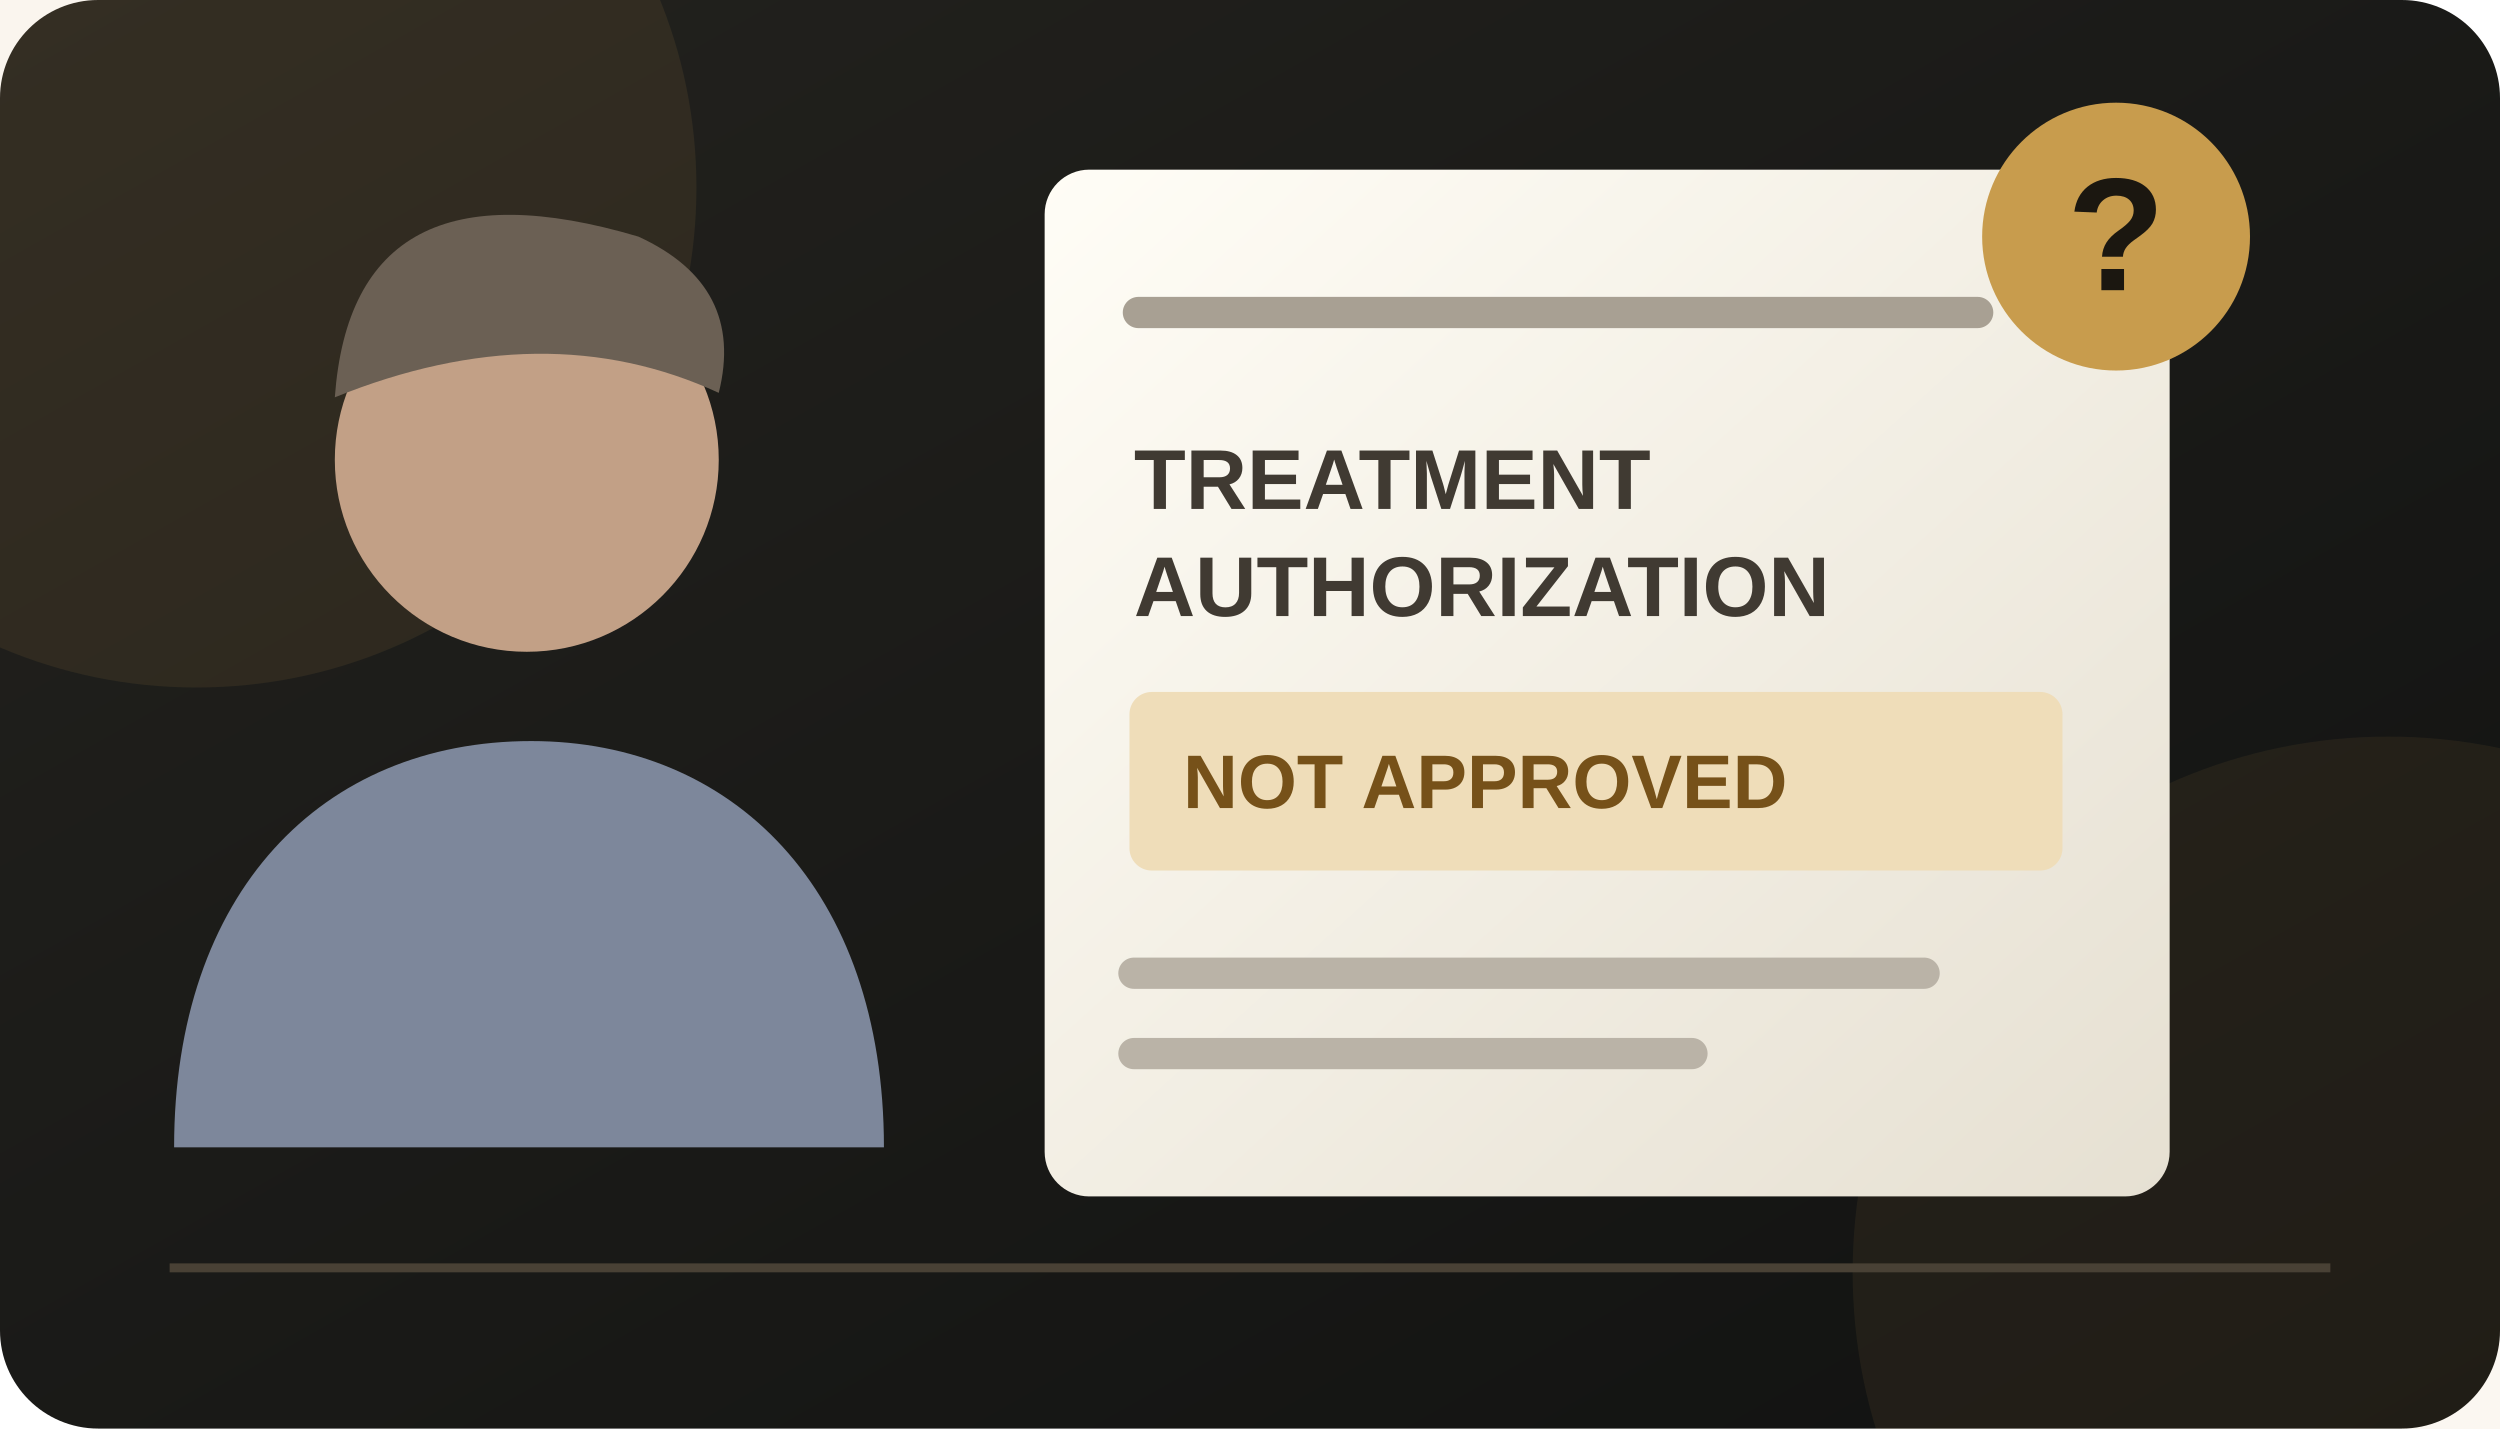
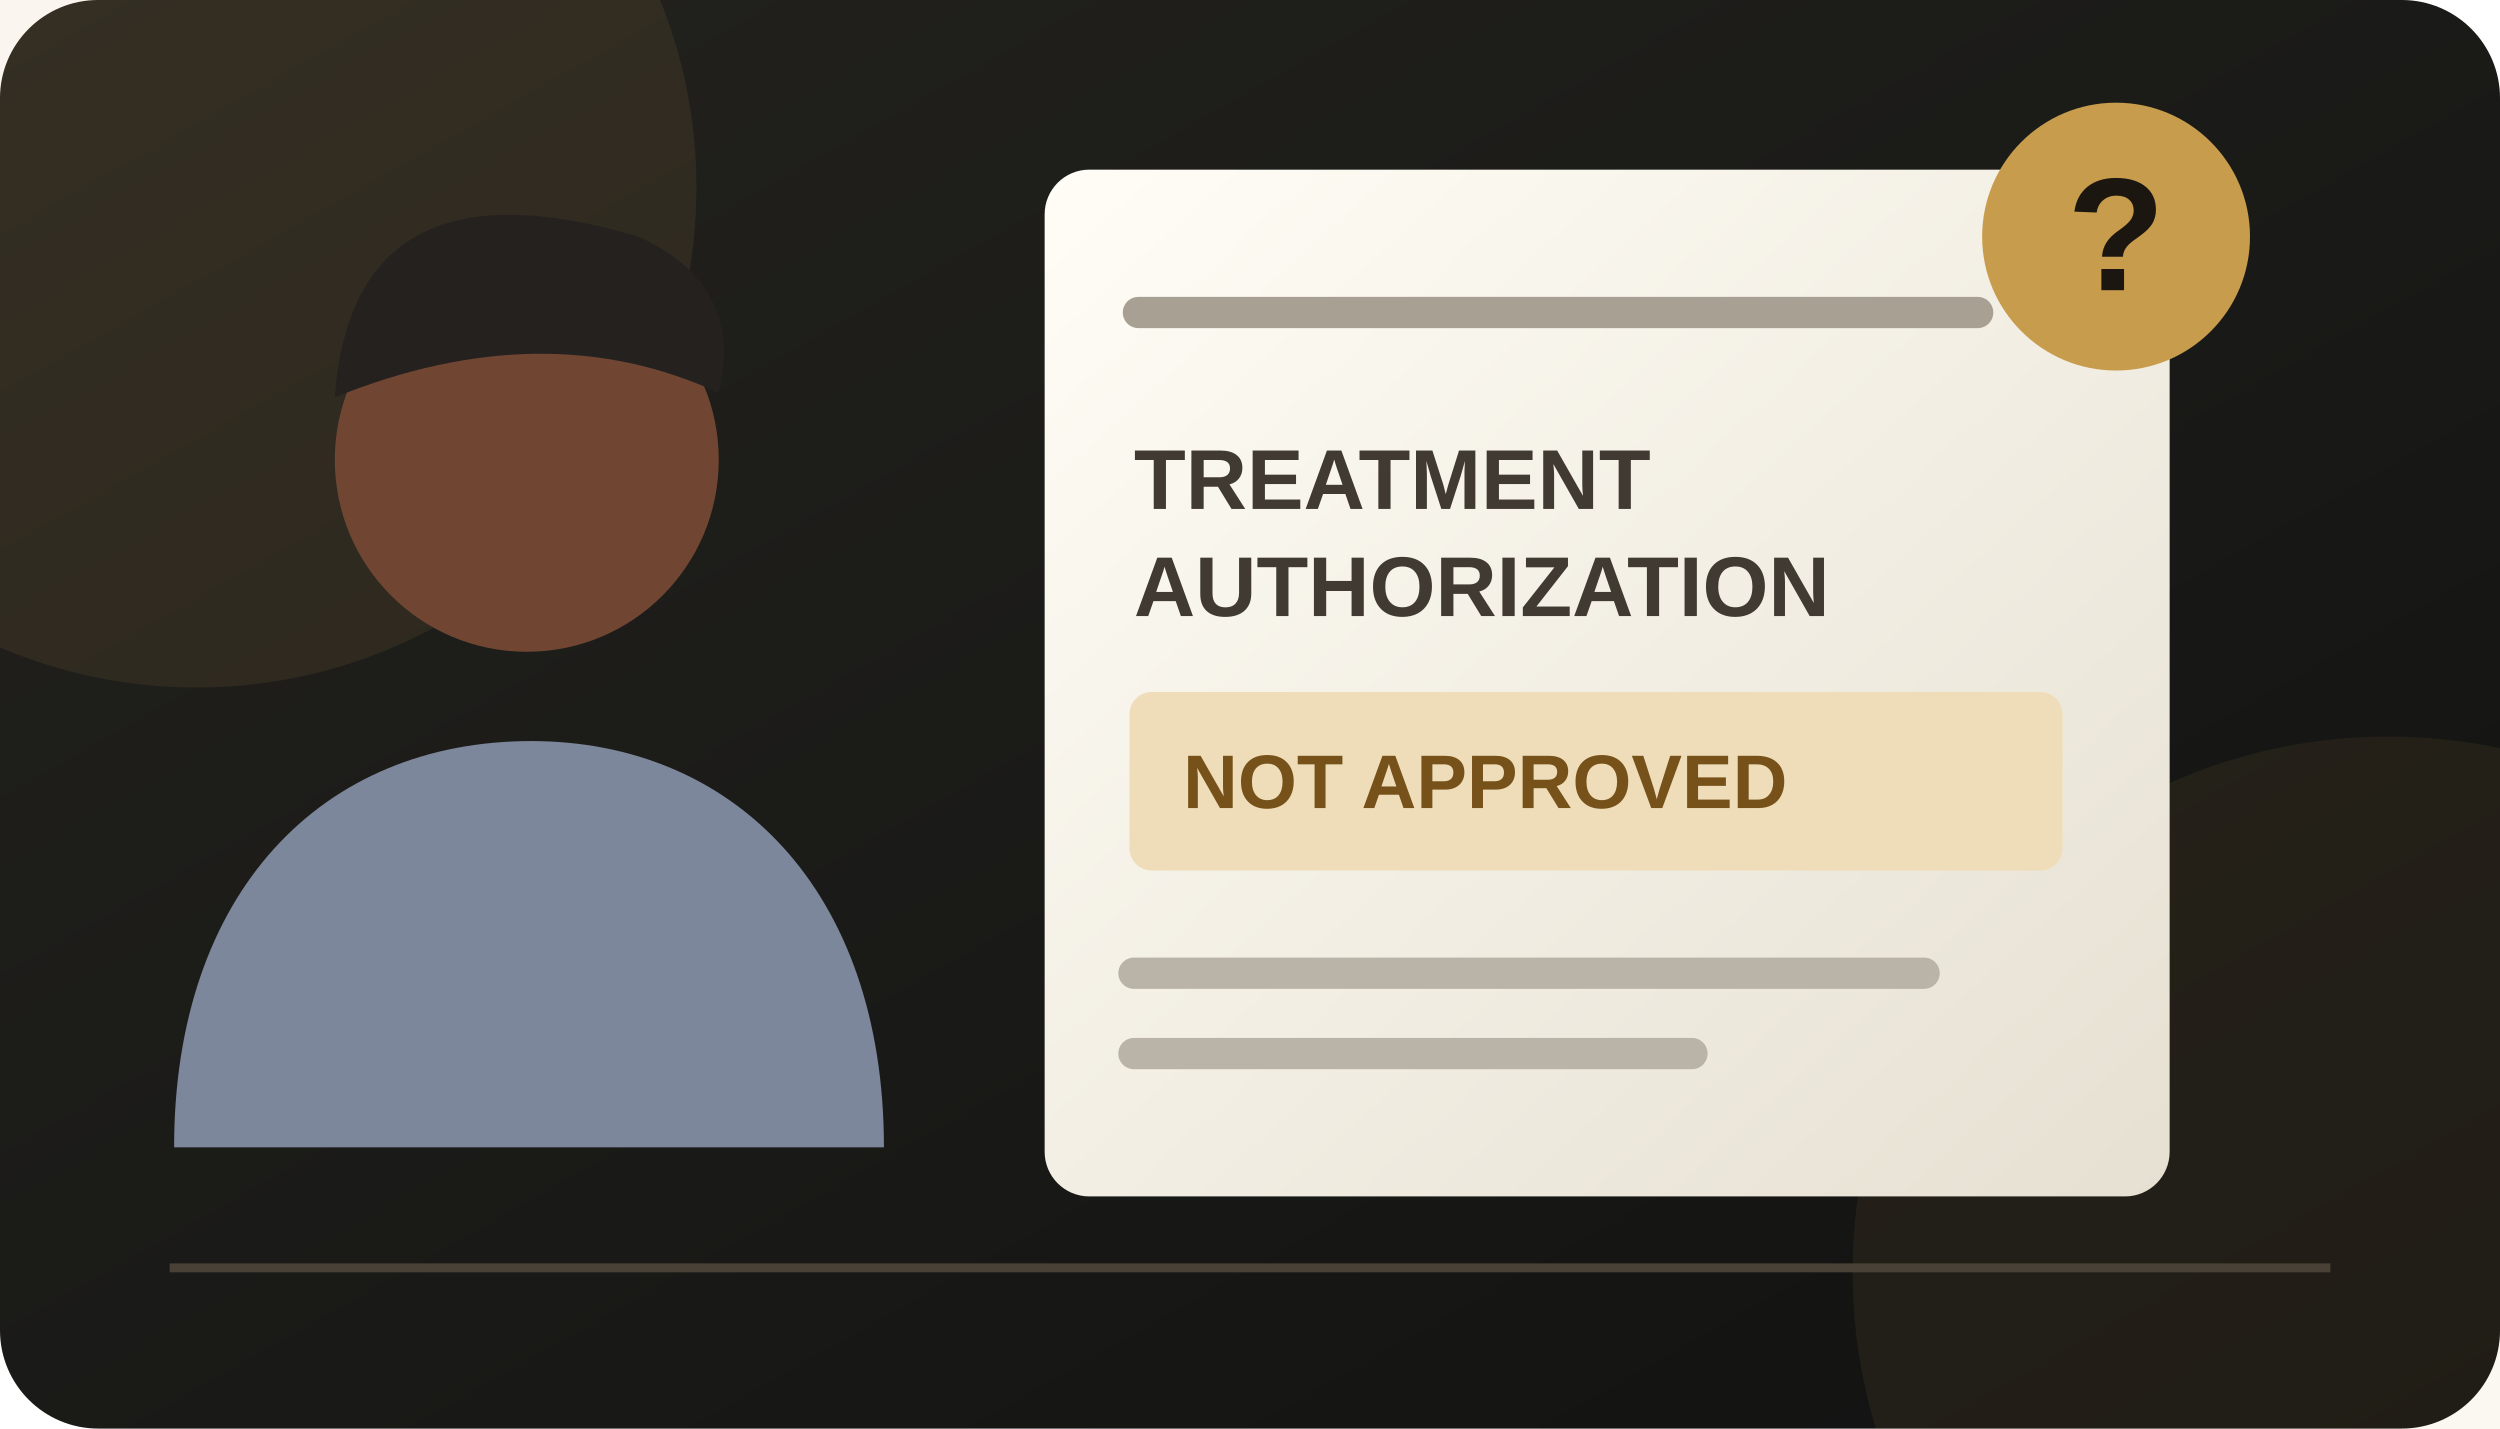
<svg xmlns="http://www.w3.org/2000/svg" width="560" height="320" viewBox="0 0 560 320" role="img" aria-label="Illustration of a patient reading a treatment authorization decision that lacks its clinical explanation">
  <defs>
    <linearGradient id="paper" x1="0" y1="0" x2="1" y2="1">
      <stop stop-color="#fffdf6" />
      <stop offset="1" stop-color="#e6e0d2" />
    </linearGradient>
    <linearGradient id="bg" x1="0" y1="0" x2="1" y2="1">
      <stop stop-color="#23221e" />
      <stop offset="1" stop-color="#111211" />
    </linearGradient>
  </defs>
  <rect width="560" height="320" rx="22" fill="url(#bg)" />
  <circle cx="44" cy="42" r="112" fill="#c89c4d" opacity=".10" />
  <circle cx="535" cy="285" r="120" fill="#c89c4d" opacity=".08" />
  <path d="M38 284H522" stroke="#494135" stroke-width="2" />
  <g font-family="Arial,Helvetica,sans-serif">
-     <circle cx="118" cy="103" r="43" fill="#c2a086" />
-     <path d="M75 89q4-55 68-36 24 11 18 35-39-18-86 1Z" fill="#6b6054" />
+     <circle cx="118" cy="103" r="43" fill="#704632" />
+     <path d="M75 89q4-55 68-36 24 11 18 35-39-18-86 1Z" fill="#24211f" />
    <path d="M39 257c0-57 33-91 80-91 45 0 79 33 79 91" fill="#7d879b" />
    <rect x="234" y="38" width="252" height="230" rx="10" fill="url(#paper)" />
    <path d="M255 70h188" stroke="#a8a093" stroke-width="7" stroke-linecap="round" />
    <text x="254" y="114" font-size="19" font-weight="bold" fill="#403a32">TREATMENT</text>
    <text x="254" y="138" font-size="19" font-weight="bold" fill="#403a32">AUTHORIZATION</text>
    <rect x="253" y="155" width="209" height="40" rx="5" fill="#efddb9" />
    <text x="265" y="181" font-size="17" font-weight="bold" fill="#765119">NOT APPROVED</text>
    <path d="M254 218h177m-177 18h125" stroke="#bab3a7" stroke-width="7" stroke-linecap="round" />
    <circle cx="474" cy="53" r="30" fill="#c89c4d" />
    <text x="474" y="65" text-anchor="middle" font-size="36" font-weight="bold" fill="#1b1710">?</text>
  </g>
</svg>
